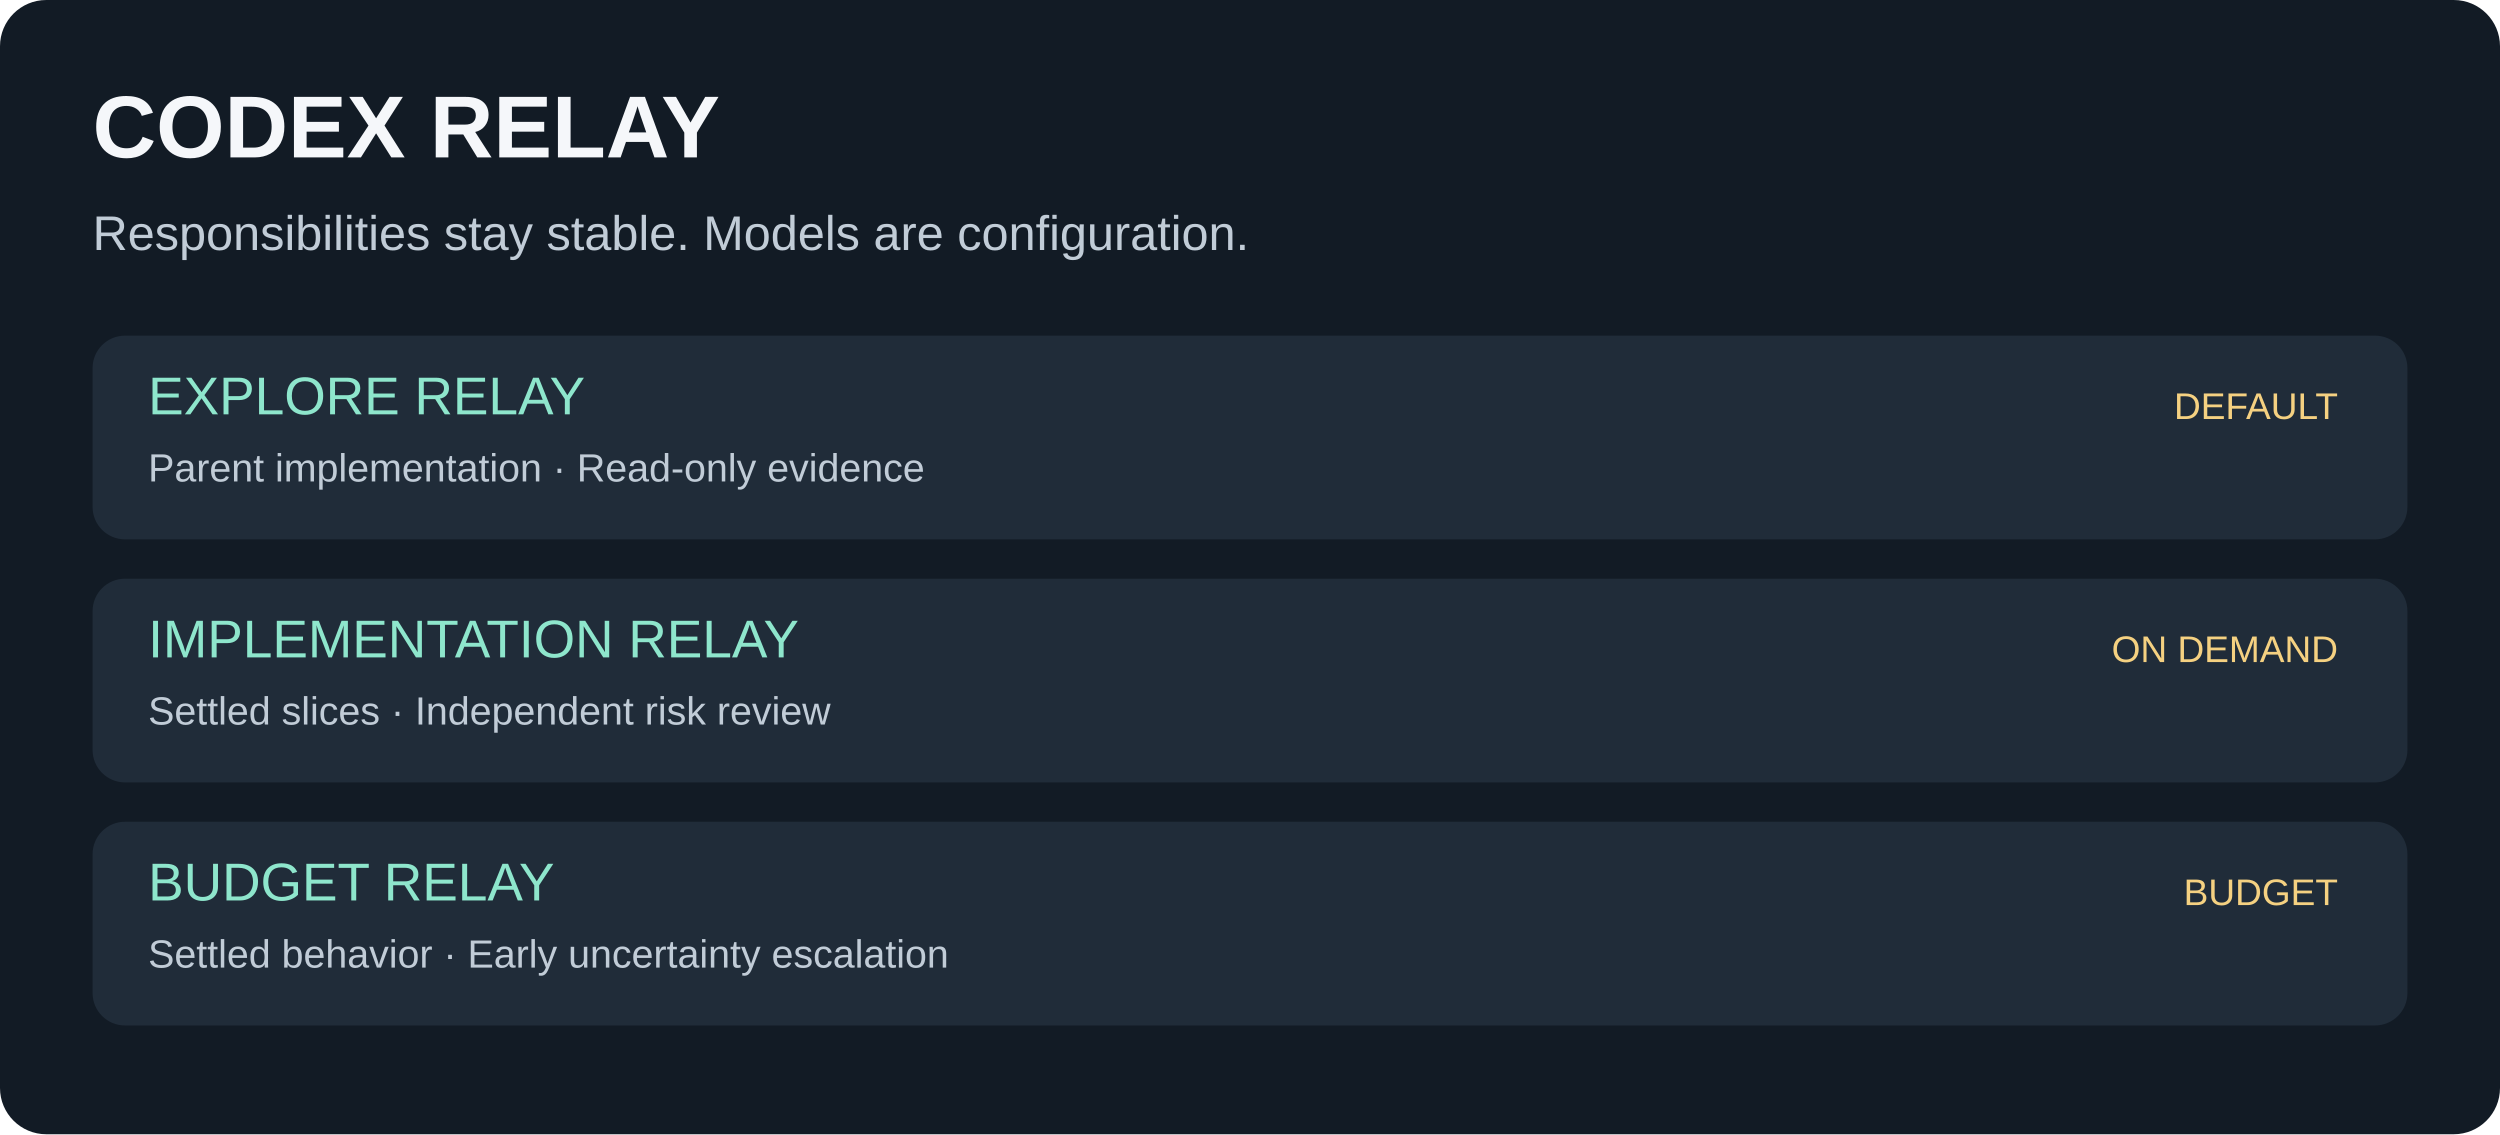
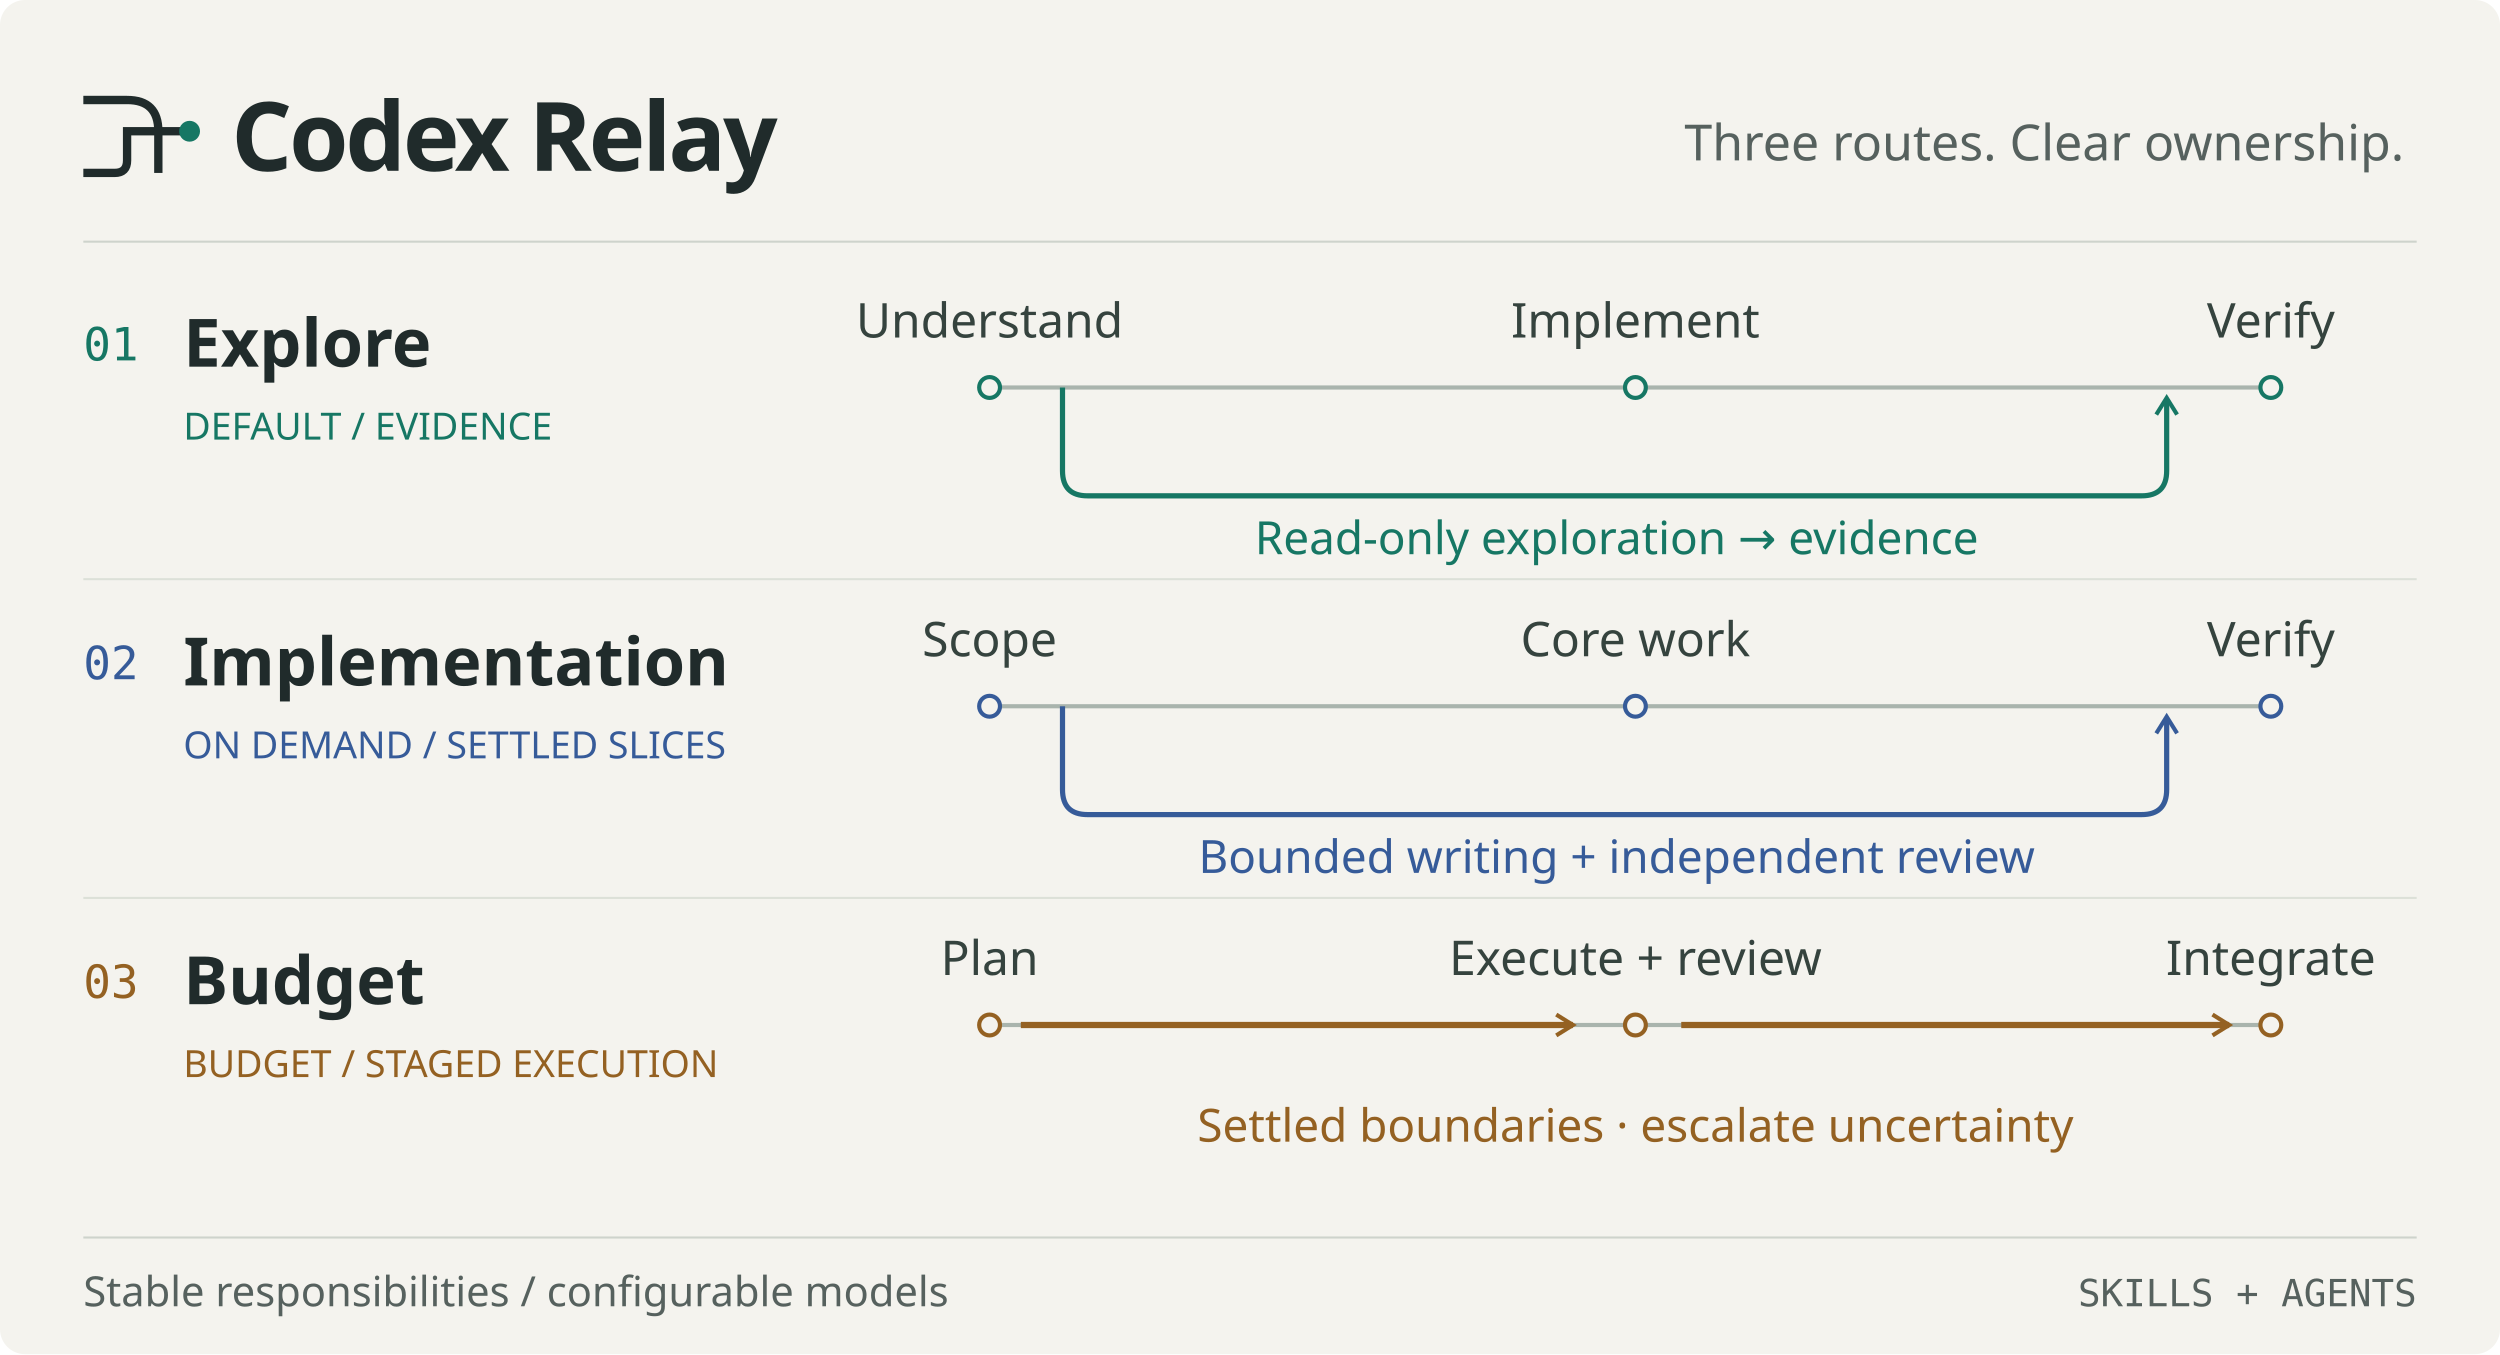
- <svg xmlns="http://www.w3.org/2000/svg" width="1080" height="490" viewBox="0 0 1080 490" role="img">
-   <rect width="1080" height="490" rx="20" fill="#121b25" />
-   <g font-family="Segoe UI, Arial, sans-serif">
-     <text x="40" y="68" fill="#f5f7fa" font-size="38" font-weight="700">CODEX RELAY</text>
-     <text x="40" y="108" fill="#c1ccd7" font-size="21">Responsibilities stay stable. Models are configuration.</text>
-     <g transform="translate(40 145)">
-       <rect width="1000" height="88" rx="14" fill="#202c39" />
-       <text x="24" y="34" fill="#8ee6cc" font-size="23">EXPLORE RELAY</text>
-       <text x="24" y="63" fill="#c1ccd7" font-size="17">Parent implementation · Read-only evidence</text>
-       <text x="970" y="36" text-anchor="end" fill="#f5d181" font-size="16">DEFAULT</text>
+ <svg xmlns="http://www.w3.org/2000/svg" width="1200" height="650" viewBox="0 0 1200 650" role="img" aria-labelledby="title desc">
+   <rect width="1200" height="650" rx="12" fill="#f4f3ee" />
+   <g font-family="Segoe UI, Microsoft YaHei, sans-serif">
+     <g id="identity">
+       <path d="M40 48 H61 Q76 48 76 63 V83 M40 83 H55 Q61 83 61 77 V63 H91" stroke="#202b2b" stroke-width="4" fill="none" />
+       <circle cx="91" cy="63" r="5" fill="#167764" />
+       <text x="111" y="82" fill="#202b2b" font-size="46" font-weight="700" letter-spacing="-1.5">Codex Relay</text>
+       <text x="1154" y="77" text-anchor="end" fill="#56615e" font-size="24">Three routes. Clear ownership.</text>
+       <path d="M40 116 H1160" stroke="#ced3cc" />
    </g>
-     <g transform="translate(40 250)">
-       <rect width="1000" height="88" rx="14" fill="#202c39" />
-       <text x="24" y="34" fill="#8ee6cc" font-size="23">IMPLEMENTATION RELAY</text>
-       <text x="24" y="63" fill="#c1ccd7" font-size="17">Settled slices · Independent risk review</text>
-       <text x="970" y="36" text-anchor="end" fill="#f5d181" font-size="16">ON DEMAND</text>
+     <g id="route-explore" transform="translate(0 150)">
+       <text x="40" y="23" fill="#167764" font-family="Consolas, monospace" font-size="22">01</text>
+       <text x="88" y="26" fill="#202b2b" font-size="32" font-weight="650">Explore</text>
+       <text x="88" y="61" fill="#167764" font-size="18">DEFAULT / EVIDENCE</text>
+       <path d="M472 36 H1090" stroke="#a9b4ad" stroke-width="2" fill="none" />
+       <text x="475" y="12" text-anchor="middle" fill="#35433e" font-size="23">Understand</text>
+       <circle cx="475" cy="36" r="5" fill="#f4f3ee" stroke="#167764" stroke-width="2" />
+       <text x="785" y="12" text-anchor="middle" fill="#35433e" font-size="23">Implement</text>
+       <circle cx="785" cy="36" r="5" fill="#f4f3ee" stroke="#167764" stroke-width="2" />
+       <text x="1090" y="12" text-anchor="middle" fill="#35433e" font-size="23">Verify</text>
+       <circle cx="1090" cy="36" r="5" fill="#f4f3ee" stroke="#167764" stroke-width="2" />
+       <path d="M510 36 V76 Q510 88 522 88 H1028 Q1040 88 1040 76 V42" stroke="#167764" stroke-width="2.5" fill="none" />
+       <path d="M1035 49 L1040 41 L1045 49" stroke="#167764" stroke-width="2" fill="none" />
+       <text x="776" y="116" text-anchor="middle" fill="#167764" font-size="22">Read-only exploration → evidence</text>
+       <path d="M40 128 H1160" stroke="#dce0d8" />
    </g>
-     <g transform="translate(40 355)">
-       <rect width="1000" height="88" rx="14" fill="#202c39" />
-       <text x="24" y="34" fill="#8ee6cc" font-size="23">BUDGET RELAY</text>
-       <text x="24" y="63" fill="#c1ccd7" font-size="17">Settled behavior · Early uncertainty escalation</text>
-       <text x="970" y="36" text-anchor="end" fill="#f5d181" font-size="16">BUDGET</text>
+     <g id="route-implementation" transform="translate(0 303)">
+       <text x="40" y="23" fill="#365b99" font-family="Consolas, monospace" font-size="22">02</text>
+       <text x="88" y="26" fill="#202b2b" font-size="32" font-weight="650">Implementation</text>
+       <text x="88" y="61" fill="#365b99" font-size="18">ON DEMAND / SETTLED SLICES</text>
+       <path d="M472 36 H1090" stroke="#a9b4ad" stroke-width="2" fill="none" />
+       <text x="475" y="12" text-anchor="middle" fill="#35433e" font-size="23">Scope</text>
+       <circle cx="475" cy="36" r="5" fill="#f4f3ee" stroke="#365b99" stroke-width="2" />
+       <text x="785" y="12" text-anchor="middle" fill="#35433e" font-size="23">Core work</text>
+       <circle cx="785" cy="36" r="5" fill="#f4f3ee" stroke="#365b99" stroke-width="2" />
+       <text x="1090" y="12" text-anchor="middle" fill="#35433e" font-size="23">Verify</text>
+       <circle cx="1090" cy="36" r="5" fill="#f4f3ee" stroke="#365b99" stroke-width="2" />
+       <path d="M510 36 V76 Q510 88 522 88 H1028 Q1040 88 1040 76 V42" stroke="#365b99" stroke-width="2.5" fill="none" />
+       <path d="M1035 49 L1040 41 L1045 49" stroke="#365b99" stroke-width="2" fill="none" />
+       <text x="776" y="116" text-anchor="middle" fill="#365b99" font-size="22">Bounded writing + independent review</text>
+       <path d="M40 128 H1160" stroke="#dce0d8" />
    </g>
+     <g id="route-budget" transform="translate(0 456)">
+       <text x="40" y="23" fill="#946122" font-family="Consolas, monospace" font-size="22">03</text>
+       <text x="88" y="26" fill="#202b2b" font-size="32" font-weight="650">Budget</text>
+       <text x="88" y="61" fill="#946122" font-size="18">BUDGET / STAGED EXECUTION</text>
+       <path d="M472 36 H1090" stroke="#a9b4ad" stroke-width="2" fill="none" />
+       <text x="475" y="12" text-anchor="middle" fill="#35433e" font-size="23">Plan</text>
+       <circle cx="475" cy="36" r="5" fill="#f4f3ee" stroke="#946122" stroke-width="2" />
+       <text x="785" y="12" text-anchor="middle" fill="#35433e" font-size="23">Execute + review</text>
+       <circle cx="785" cy="36" r="5" fill="#f4f3ee" stroke="#946122" stroke-width="2" />
+       <text x="1090" y="12" text-anchor="middle" fill="#35433e" font-size="23">Integrate</text>
+       <circle cx="1090" cy="36" r="5" fill="#f4f3ee" stroke="#946122" stroke-width="2" />
+       <path d="M490 36 H755 M807 36 H1070" stroke="#946122" stroke-width="3" />
+       <path d="M747 31 L755 36 L747 41 M1062 31 L1070 36 L1062 41" stroke="#946122" stroke-width="2" fill="none" />
+       <text x="785" y="92" text-anchor="middle" fill="#946122" font-size="22">Settled boundaries · escalate uncertainty</text>
+     </g>
+     <path d="M40 594 H1160" stroke="#ced3cc" />
+     <text x="40" y="627" fill="#56615e" font-size="20">Stable responsibilities / configurable models</text>
+     <text x="1160" y="627" text-anchor="end" fill="#56615e" font-family="Consolas, monospace" font-size="18">SKILLS + AGENTS</text>
  </g>
</svg>
